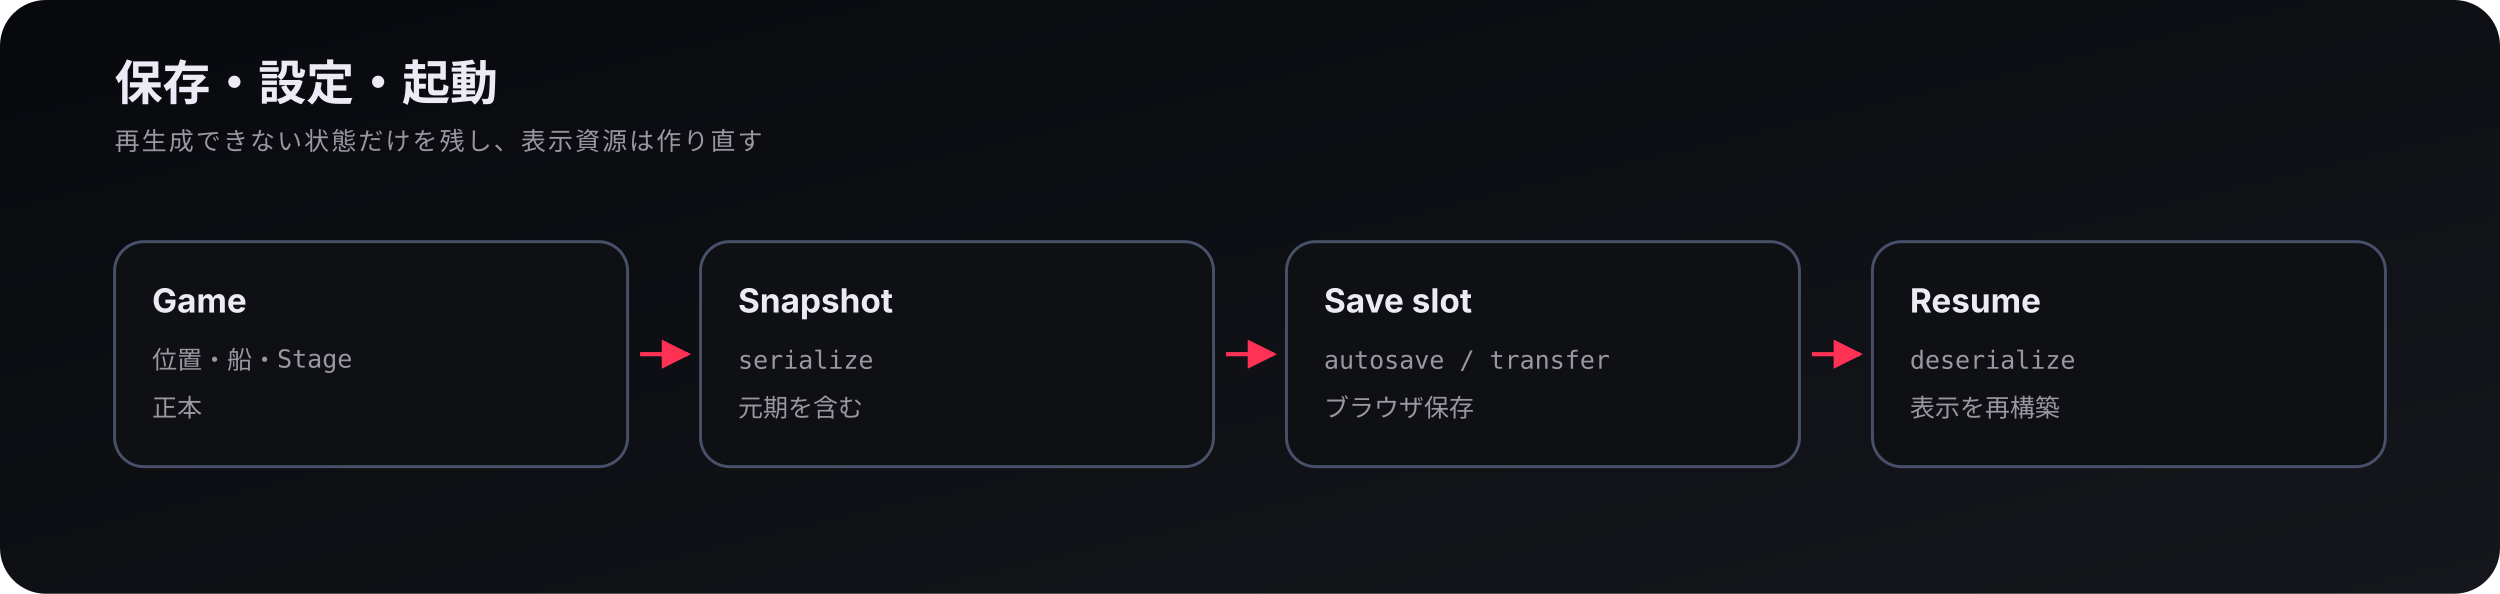
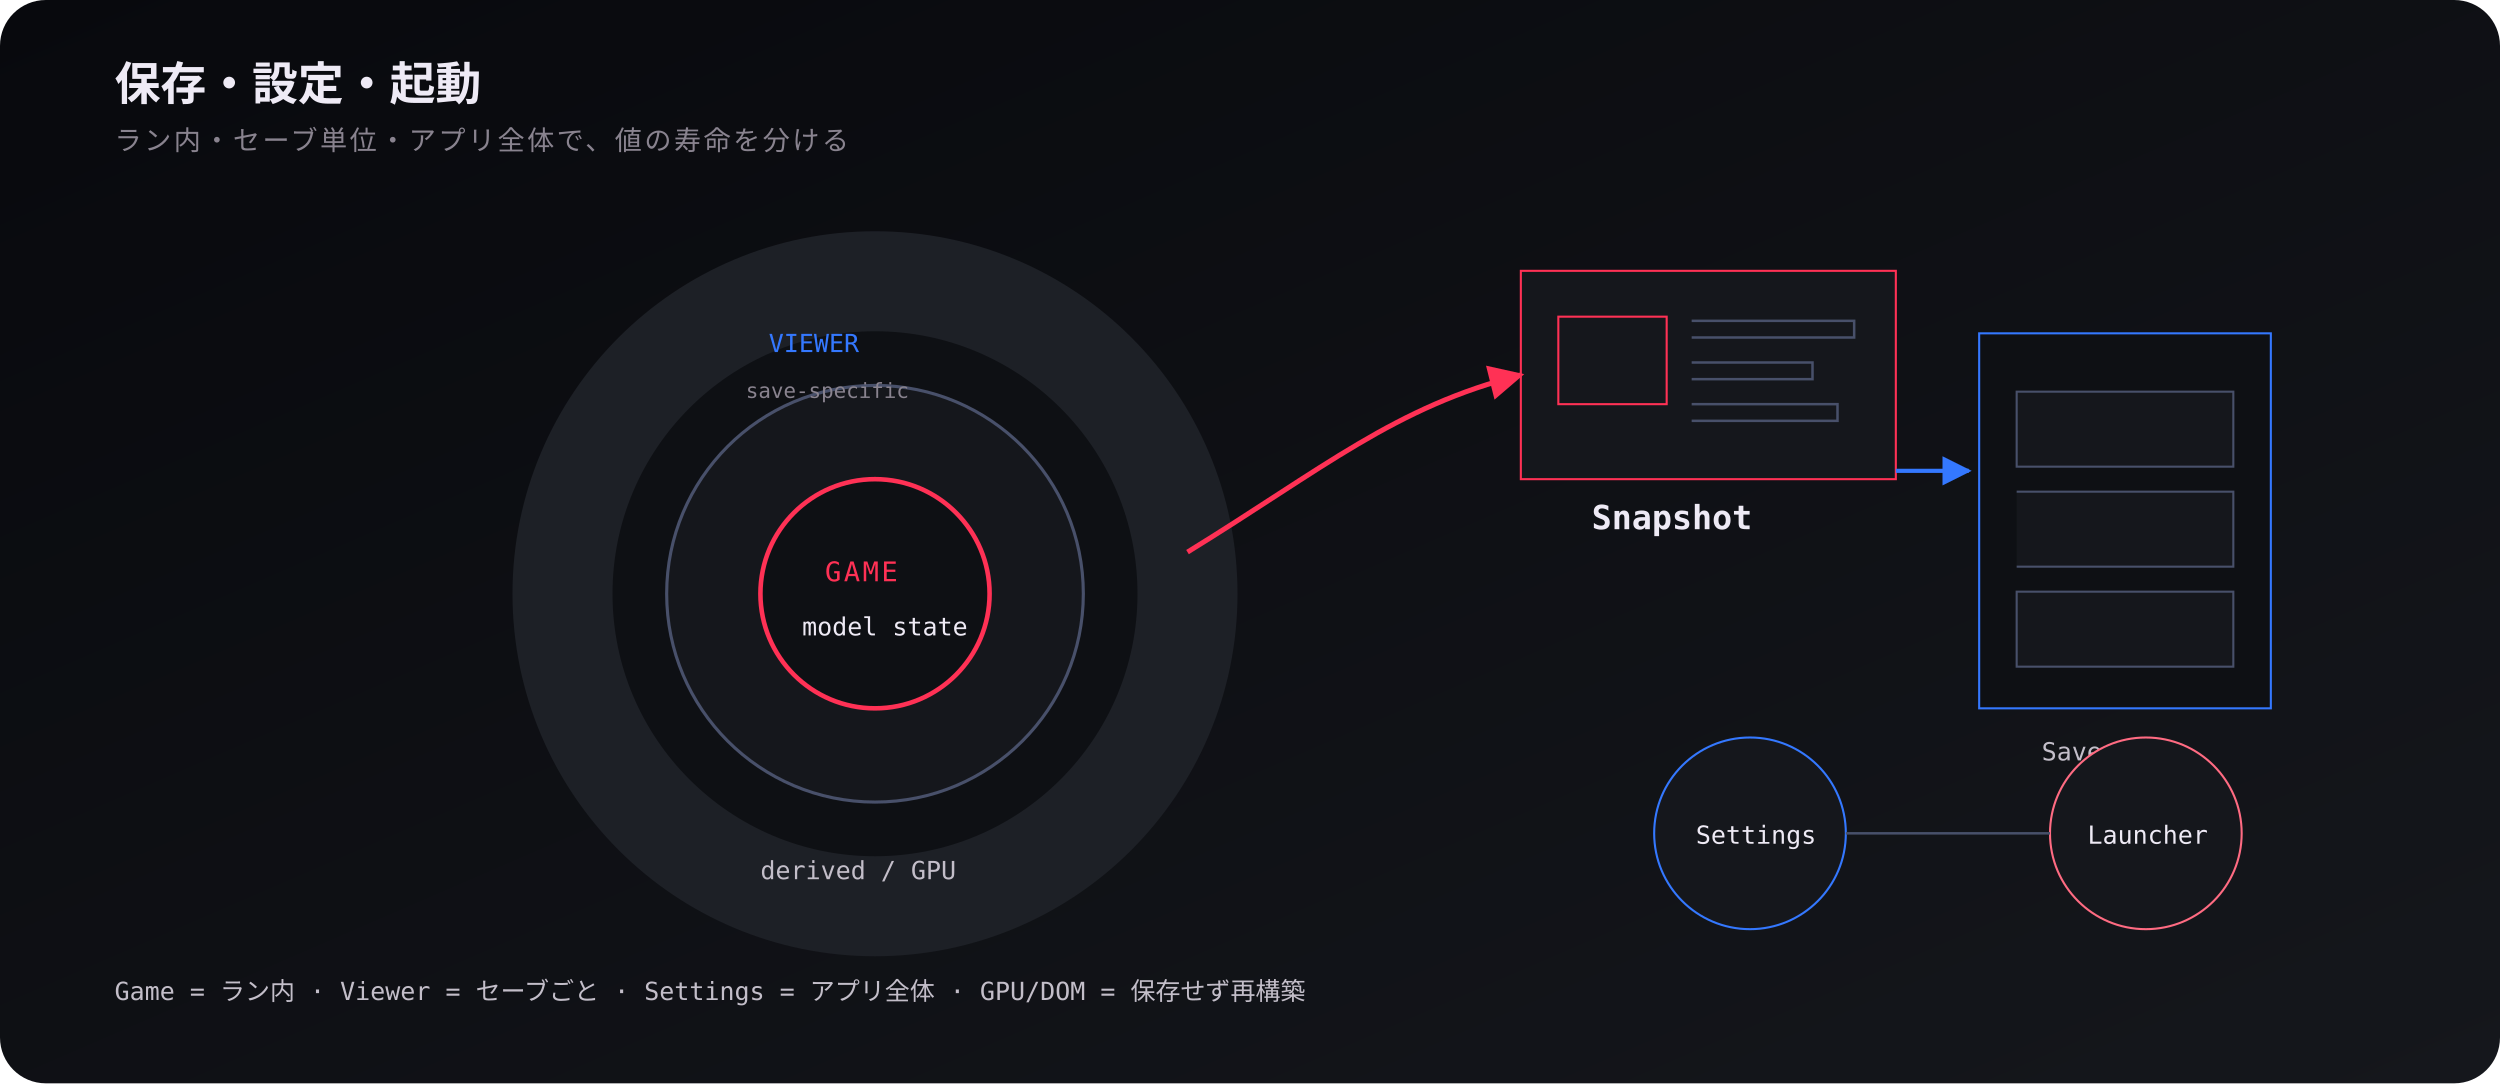
- <svg xmlns="http://www.w3.org/2000/svg" width="1200" height="285" viewBox="0 0 1200 285" role="img">
+ <svg xmlns="http://www.w3.org/2000/svg" width="1200" height="520" viewBox="0 0 1200 520" role="img">
  <defs>
    <style>
- .s{font-family:system-ui,-apple-system,"Hiragino Sans","Yu Gothic",sans-serif}.m{font-family:ui-monospace,SFMono-Regular,Menlo,Consolas,"Yu Gothic",monospace}
- .t{fill:#eeeaf5}.d{fill:#9b96a2}.a{fill:#ff3155}.b{fill:#3478ff}.box{fill:#0e1014;stroke:#48506a;stroke-width:1.4}
- .h{font-size:23px;font-weight:700}.k{font-size:12px;letter-spacing:1px}.v{font-size:16px;font-weight:650}.sm{font-size:12px}
- .acc{fill:none;stroke:#ff3155;stroke-width:2}.sig{fill:none;stroke:#3478ff;stroke-width:2}
+ .m{font-family:ui-monospace,SFMono-Regular,Menlo,Consolas,"Yu Gothic",monospace}.s{font-family:system-ui,-apple-system,"Hiragino Sans","Yu Gothic",sans-serif}
+ .t{fill:#eeeaf5}.b{fill:#c3bec9}.d{fill:#89838f}.a{fill:#ff3155}.an{fill:#ff6b82}.sig{fill:#3478ff}
+ .stroke{fill:none;stroke:#89838f;stroke-width:1.6}.soft{fill:none;stroke:#48506a;stroke-width:1.2}.accent{fill:none;stroke:#ff3155;stroke-width:2.4}.blue{fill:none;stroke:#3478ff;stroke-width:2}.dash{stroke-dasharray:8 8}
+ .h{font-size:22px;font-weight:700}.k{font-size:13px;letter-spacing:1.2px}.v{font-size:16px;font-weight:650}.sm{font-size:12px}.xs{font-size:10px}
</style>
    <linearGradient id="bg" x1="0" y1="0" x2="1" y2="1">
      <stop stop-color="#08090d" />
      <stop offset="1" stop-color="#15171c" />
    </linearGradient>
-     <marker id="r" viewBox="0 0 10 10" refX="9" refY="5" markerWidth="7" markerHeight="7" orient="auto">
+     <radialGradient id="earth" cx=".35" cy=".28" r=".8">
+       <stop stop-color="#d6d6d0" />
+       <stop offset=".55" stop-color="#48506a" />
+       <stop offset="1" stop-color="#161a20" />
+     </radialGradient>
+     <marker id="ra" viewBox="0 0 10 10" refX="9" refY="5" markerWidth="7" markerHeight="7" orient="auto">
      <path d="M0 0L10 5 0 10Z" fill="#ff3155" />
    </marker>
-     <marker id="u" viewBox="0 0 10 10" refX="9" refY="5" markerWidth="7" markerHeight="7" orient="auto">
+     <marker id="ba" viewBox="0 0 10 10" refX="9" refY="5" markerWidth="7" markerHeight="7" orient="auto">
      <path d="M0 0L10 5 0 10Z" fill="#3478ff" />
    </marker>
  </defs>
-   <rect width="1200" height="285" rx="22" fill="url(#bg)" />
+   <rect width="1200" height="520" rx="22" fill="url(#bg)" />
  <text x="55" y="48" class="m t h">保存・設定・起動</text>
-   <text x="55" y="72" class="m d k">再生成できない状態だけを残し、表示資源は作り直す</text>
-   <rect x="55" y="116" width="246.25" height="108" rx="14" class="box" />
-   <text x="73" y="150" class="s t v">Game</text>
-   <text x="73" y="177" class="m d sm">位置・船・Stage</text>
-   <text x="73" y="200" class="m d sm">正本</text>
-   <rect x="336.25" y="116" width="246.25" height="108" rx="14" class="box" />
-   <text x="354.25" y="150" class="s t v">Snapshot</text>
-   <text x="354.25" y="177" class="m d sm">serialize</text>
-   <text x="354.25" y="200" class="m d sm">元期を含む</text>
-   <rect x="617.5" y="116" width="246.25" height="108" rx="14" class="box" />
-   <text x="635.5" y="150" class="s t v">Save slot</text>
-   <text x="635.5" y="177" class="m d sm">autosave / transfer</text>
-   <text x="635.5" y="200" class="m d sm">ブラウザ保存</text>
-   <rect x="898.75" y="116" width="246.25" height="108" rx="14" class="box" />
-   <text x="916.75" y="150" class="s t v">Resume</text>
-   <text x="916.75" y="177" class="m d sm">deserialize</text>
-   <text x="916.75" y="200" class="m d sm">表示を再構築</text>
-   <path d="M307.25 170H330.25" class="acc" marker-end="url(#r)" />
-   <path d="M588.5 170H611.5" class="acc" marker-end="url(#r)" />
-   <path d="M869.75 170H892.75" class="acc" marker-end="url(#r)" />
+   <text x="55" y="72" class="m d k">ラン内・セーブ単位・アプリ全体で、値の寿命を分ける</text>
+   <g transform="translate(420 285)">
+     <circle r="150" fill="#0e1014" stroke="#1d2026" stroke-width="48" />
+     <circle r="100" fill="#15171c" stroke="#48506a" stroke-width="1.5" />
+     <circle r="55" fill="#0e1014" stroke="#ff3155" stroke-width="2.2" />
+     <text x="-24" y="-6" class="m a k">GAME</text>
+     <text x="-35" y="20" class="m t sm">model state</text>
+     <text x="-51" y="-116" class="m sig sm">VIEWER</text>
+     <text x="-62" y="-94" class="m d xs">save-specific</text>
+     <text x="-55" y="137" class="m b sm">derived / GPU</text>
+   </g>
+   <g transform="translate(730 130)">
+     <path d="M0 0h180v100H0z" fill="#15171c" stroke="#ff3155" rx="14" />
+     <path d="M18 22h52v42H18z" fill="none" stroke="#ff3155" />
+     <path d="M82 24h78v8H82M82 44h58v8H82M82 64h70v8H82" class="soft" />
+     <text x="34" y="124" class="m t v">Snapshot</text>
+     <path d="M-160 135C-95 95-60 65 0 50" class="accent" marker-end="url(#ra)" />
+   </g>
+   <g transform="translate(950 160)">
+     <path d="M0 0h140v180H0z" fill="#0e1014" stroke="#3478ff" rx="14" />
+     <path d="M18 28h104v36H18zM18 76h104v36H18M18 124h104v36H18z" fill="#15171c" stroke="#48506a" />
+     <text x="30" y="205" class="m b sm">Save Slots</text>
+     <path d="M-40 66H-5" class="blue" marker-end="url(#ba)" />
+   </g>
+   <g transform="translate(760 365)">
+     <circle cx="80" cy="35" r="46" fill="#15171c" stroke="#3478ff" />
+     <text x="54" y="40" class="m t sm">Settings</text>
+     <circle cx="270" cy="35" r="46" fill="#15171c" stroke="#ff6b82" />
+     <text x="242" y="40" class="m t sm">Launcher</text>
+     <path d="M126 35H224" class="soft" />
+   </g>
+   <text x="55" y="480" class="m b sm">Game = ラン内 · Viewer = セーブごと · Settings = アプリ全体 · GPU/DOM = 保存せず再構築</text>
</svg>
